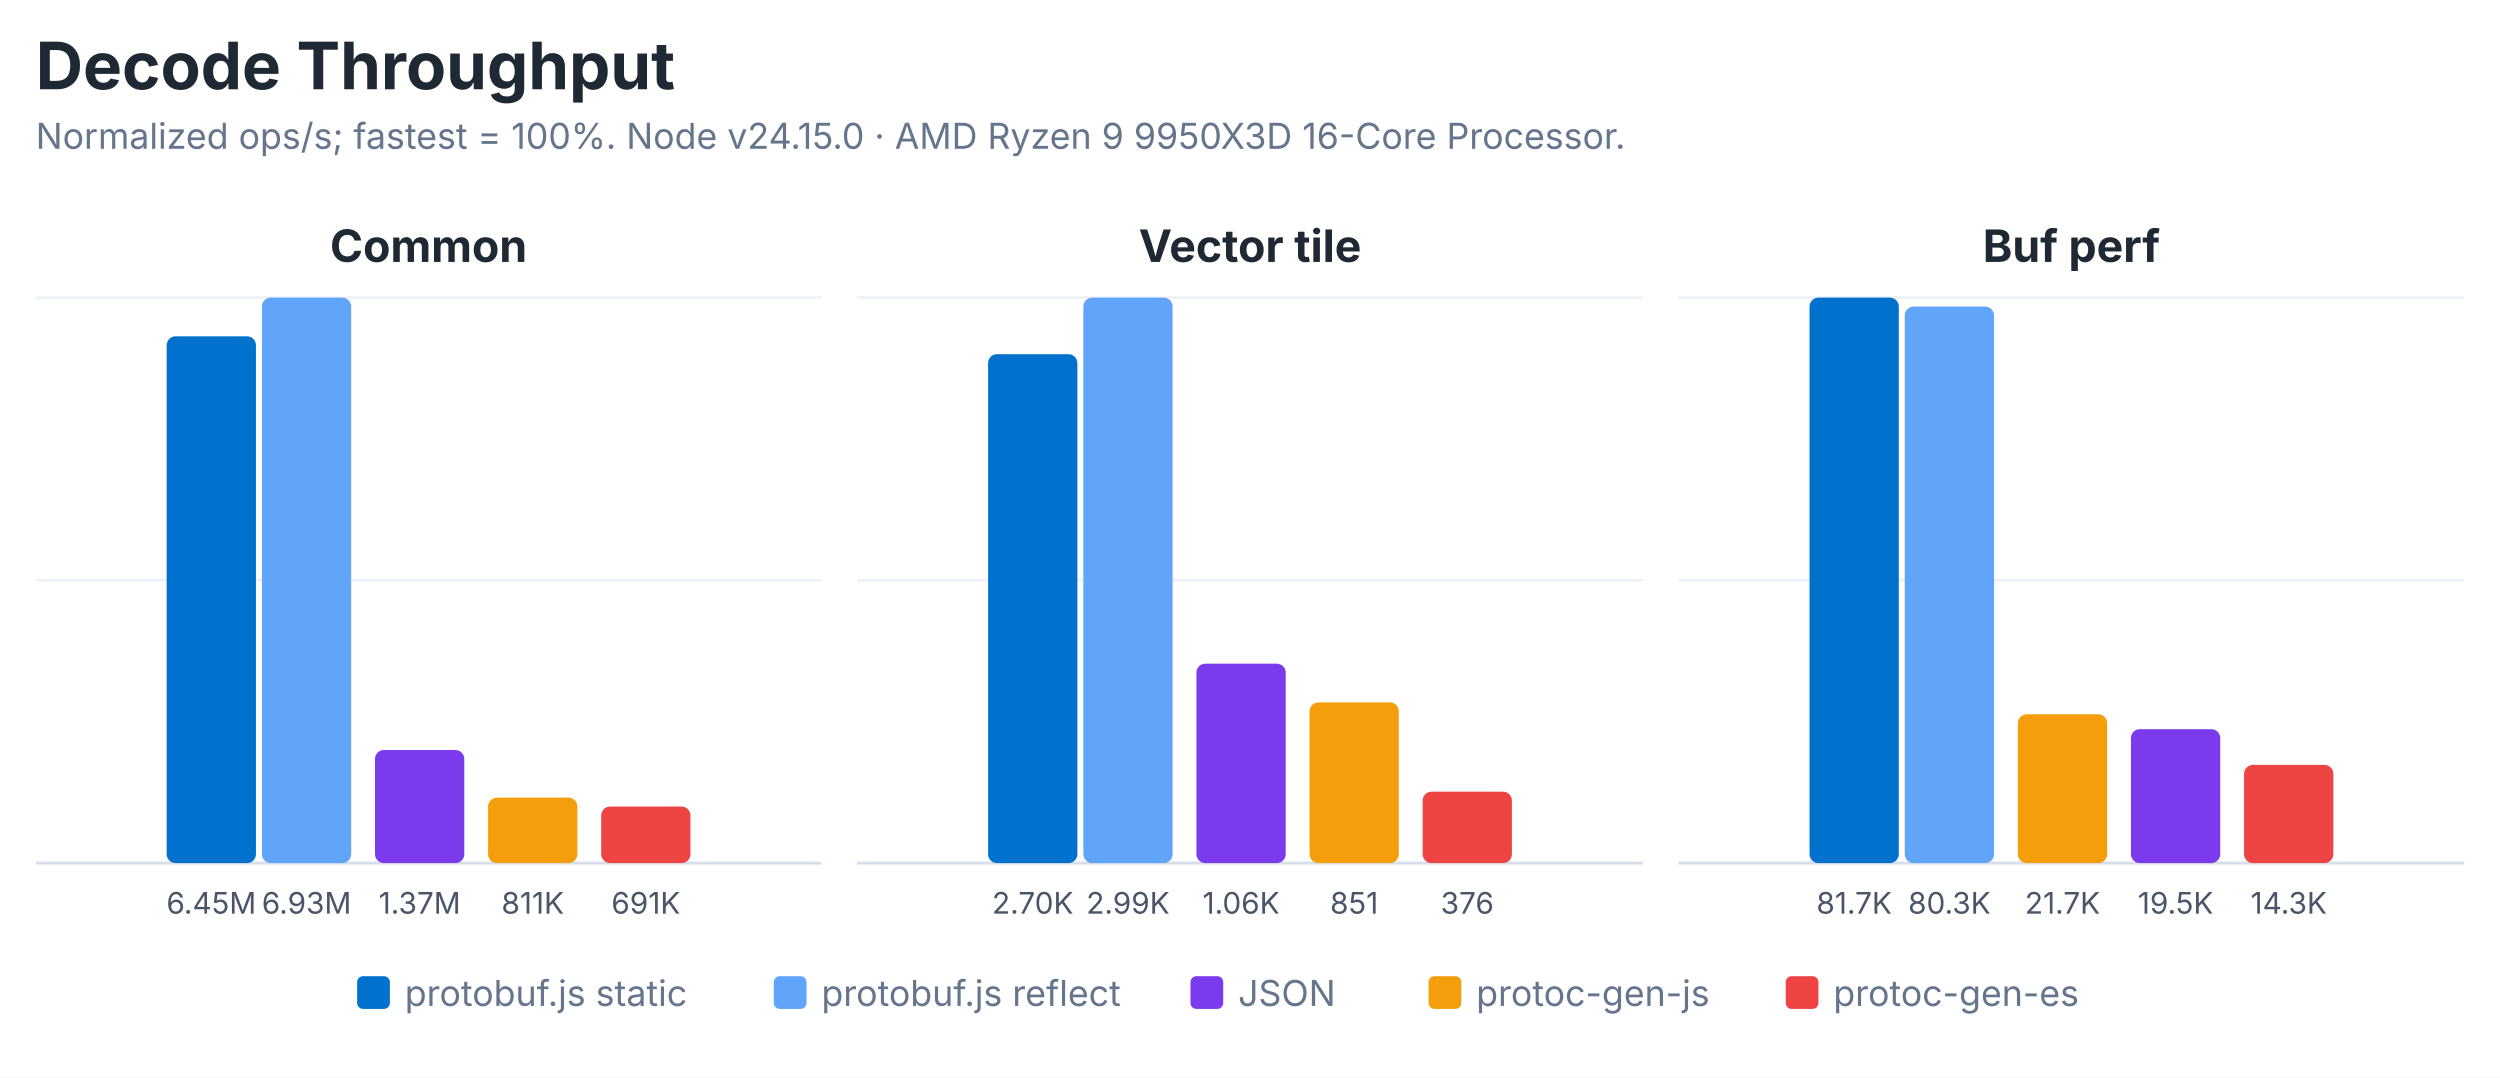
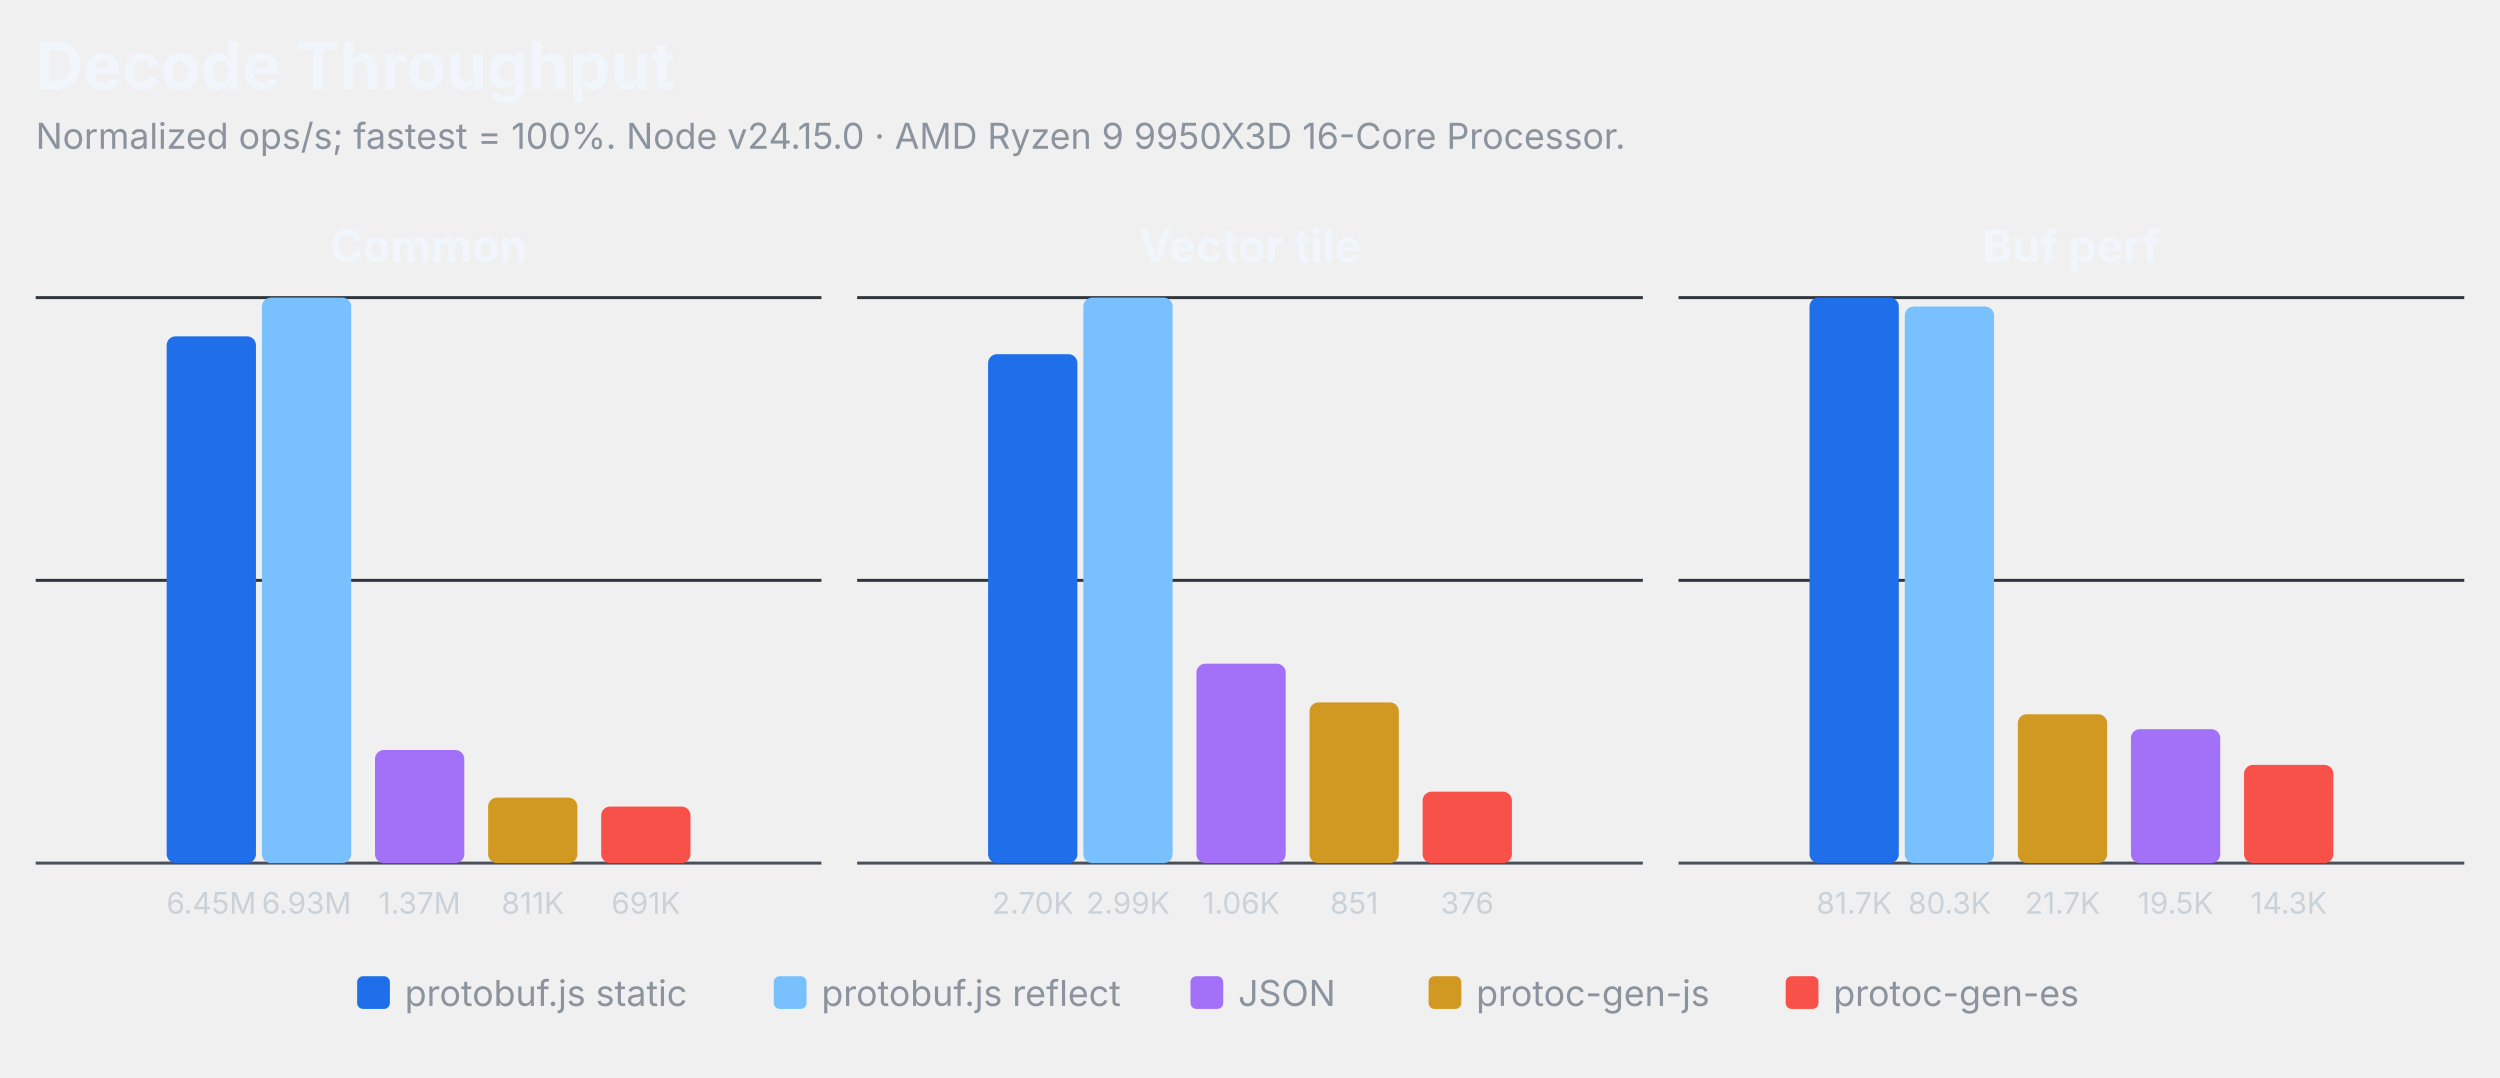
<svg xmlns="http://www.w3.org/2000/svg" width="840" height="362" viewBox="0 0 840 362" role="img" aria-labelledby="title desc">
  <style>
- text{font-family:-apple-system,BlinkMacSystemFont,'Segoe UI',sans-serif;fill:#1f2933}
- .title{font-size:22px;font-weight:700}.meta,.legend{font-size:12px;fill:#65758b}.case{font-size:15px;font-weight:700}.value{font-size:10px;fill:#4a5568}.axis{stroke:#d8dee9;stroke-width:1}.grid{stroke:#eef2f7;stroke-width:1}.bar{rx:3;ry:3}
+ text{font-family:-apple-system,BlinkMacSystemFont,'Segoe UI',sans-serif;fill:#f0f6fc}
+ .title{font-size:22px;font-weight:700}.meta,.legend{font-size:12px;fill:#8b949e}.case{font-size:15px;font-weight:700}.value{font-size:10px;fill:#c9d1d9}.axis{stroke:#484f58;stroke-width:1}.grid{stroke:#30363d;stroke-width:1}.bar{rx:3;ry:3}
</style>
-   <rect width="100%" height="100%" fill="#ffffff" />
  <text x="12" y="30" class="title">Decode Throughput</text>
  <text x="12" y="50" class="meta">Normalized ops/s; fastest = 100%. Node v24.15.0 · AMD Ryzen 9 9950X3D 16-Core Processor.</text>
  <text x="144" y="88" text-anchor="middle" class="case">Common</text>
  <line x1="12" y1="290" x2="276" y2="290" class="axis" />
  <line x1="12" y1="195" x2="276" y2="195" class="grid" />
  <line x1="12" y1="100" x2="276" y2="100" class="grid" />
-   <rect x="56" y="113" width="30" height="177" class="bar" fill="#0072ce" />
+   <rect x="56" y="113" width="30" height="177" class="bar" fill="#1f6feb" />
  <text x="71" y="307" text-anchor="middle" class="value">6.45M</text>
-   <rect x="88" y="100" width="30" height="190" class="bar" fill="#60a5fa" />
+   <rect x="88" y="100" width="30" height="190" class="bar" fill="#79c0ff" />
  <text x="103" y="307" text-anchor="middle" class="value">6.93M</text>
-   <rect x="126" y="252" width="30" height="38" class="bar" fill="#7c3aed" />
+   <rect x="126" y="252" width="30" height="38" class="bar" fill="#a371f7" />
  <text x="141" y="307" text-anchor="middle" class="value">1.37M</text>
-   <rect x="164" y="268" width="30" height="22" class="bar" fill="#f59e0b" />
+   <rect x="164" y="268" width="30" height="22" class="bar" fill="#d29922" />
  <text x="179" y="307" text-anchor="middle" class="value">811K</text>
-   <rect x="202" y="271" width="30" height="19" class="bar" fill="#ef4444" />
+   <rect x="202" y="271" width="30" height="19" class="bar" fill="#f85149" />
  <text x="217" y="307" text-anchor="middle" class="value">691K</text>
  <text x="420" y="88" text-anchor="middle" class="case">Vector tile</text>
  <line x1="288" y1="290" x2="552" y2="290" class="axis" />
  <line x1="288" y1="195" x2="552" y2="195" class="grid" />
  <line x1="288" y1="100" x2="552" y2="100" class="grid" />
-   <rect x="332" y="119" width="30" height="171" class="bar" fill="#0072ce" />
+   <rect x="332" y="119" width="30" height="171" class="bar" fill="#1f6feb" />
  <text x="347" y="307" text-anchor="middle" class="value">2.70K</text>
-   <rect x="364" y="100" width="30" height="190" class="bar" fill="#60a5fa" />
+   <rect x="364" y="100" width="30" height="190" class="bar" fill="#79c0ff" />
  <text x="379" y="307" text-anchor="middle" class="value">2.99K</text>
-   <rect x="402" y="223" width="30" height="67" class="bar" fill="#7c3aed" />
+   <rect x="402" y="223" width="30" height="67" class="bar" fill="#a371f7" />
  <text x="417" y="307" text-anchor="middle" class="value">1.06K</text>
-   <rect x="440" y="236" width="30" height="54" class="bar" fill="#f59e0b" />
+   <rect x="440" y="236" width="30" height="54" class="bar" fill="#d29922" />
  <text x="455" y="307" text-anchor="middle" class="value">851</text>
-   <rect x="478" y="266" width="30" height="24" class="bar" fill="#ef4444" />
+   <rect x="478" y="266" width="30" height="24" class="bar" fill="#f85149" />
  <text x="493" y="307" text-anchor="middle" class="value">376</text>
  <text x="696" y="88" text-anchor="middle" class="case">Buf perf</text>
  <line x1="564" y1="290" x2="828" y2="290" class="axis" />
  <line x1="564" y1="195" x2="828" y2="195" class="grid" />
  <line x1="564" y1="100" x2="828" y2="100" class="grid" />
-   <rect x="608" y="100" width="30" height="190" class="bar" fill="#0072ce" />
+   <rect x="608" y="100" width="30" height="190" class="bar" fill="#1f6feb" />
  <text x="623" y="307" text-anchor="middle" class="value">81.7K</text>
-   <rect x="640" y="103" width="30" height="187" class="bar" fill="#60a5fa" />
+   <rect x="640" y="103" width="30" height="187" class="bar" fill="#79c0ff" />
  <text x="655" y="307" text-anchor="middle" class="value">80.3K</text>
-   <rect x="678" y="240" width="30" height="50" class="bar" fill="#f59e0b" />
+   <rect x="678" y="240" width="30" height="50" class="bar" fill="#d29922" />
  <text x="693" y="307" text-anchor="middle" class="value">21.7K</text>
-   <rect x="716" y="245" width="30" height="45" class="bar" fill="#7c3aed" />
+   <rect x="716" y="245" width="30" height="45" class="bar" fill="#a371f7" />
  <text x="731" y="307" text-anchor="middle" class="value">19.5K</text>
-   <rect x="754" y="257" width="30" height="33" class="bar" fill="#ef4444" />
+   <rect x="754" y="257" width="30" height="33" class="bar" fill="#f85149" />
  <text x="769" y="307" text-anchor="middle" class="value">14.3K</text>
-   <rect x="120" y="328" width="11" height="11" rx="2" ry="2" fill="#0072ce" />
+   <rect x="120" y="328" width="11" height="11" rx="2" ry="2" fill="#1f6feb" />
  <text x="136" y="338" class="legend">protobuf.js static</text>
-   <rect x="260" y="328" width="11" height="11" rx="2" ry="2" fill="#60a5fa" />
+   <rect x="260" y="328" width="11" height="11" rx="2" ry="2" fill="#79c0ff" />
  <text x="276" y="338" class="legend">protobuf.js reflect</text>
-   <rect x="400" y="328" width="11" height="11" rx="2" ry="2" fill="#7c3aed" />
+   <rect x="400" y="328" width="11" height="11" rx="2" ry="2" fill="#a371f7" />
  <text x="416" y="338" class="legend">JSON</text>
-   <rect x="480" y="328" width="11" height="11" rx="2" ry="2" fill="#f59e0b" />
+   <rect x="480" y="328" width="11" height="11" rx="2" ry="2" fill="#d29922" />
  <text x="496" y="338" class="legend">protoc-gen-js</text>
-   <rect x="600" y="328" width="11" height="11" rx="2" ry="2" fill="#ef4444" />
+   <rect x="600" y="328" width="11" height="11" rx="2" ry="2" fill="#f85149" />
  <text x="616" y="338" class="legend">protoc-gen-es</text>
</svg>
